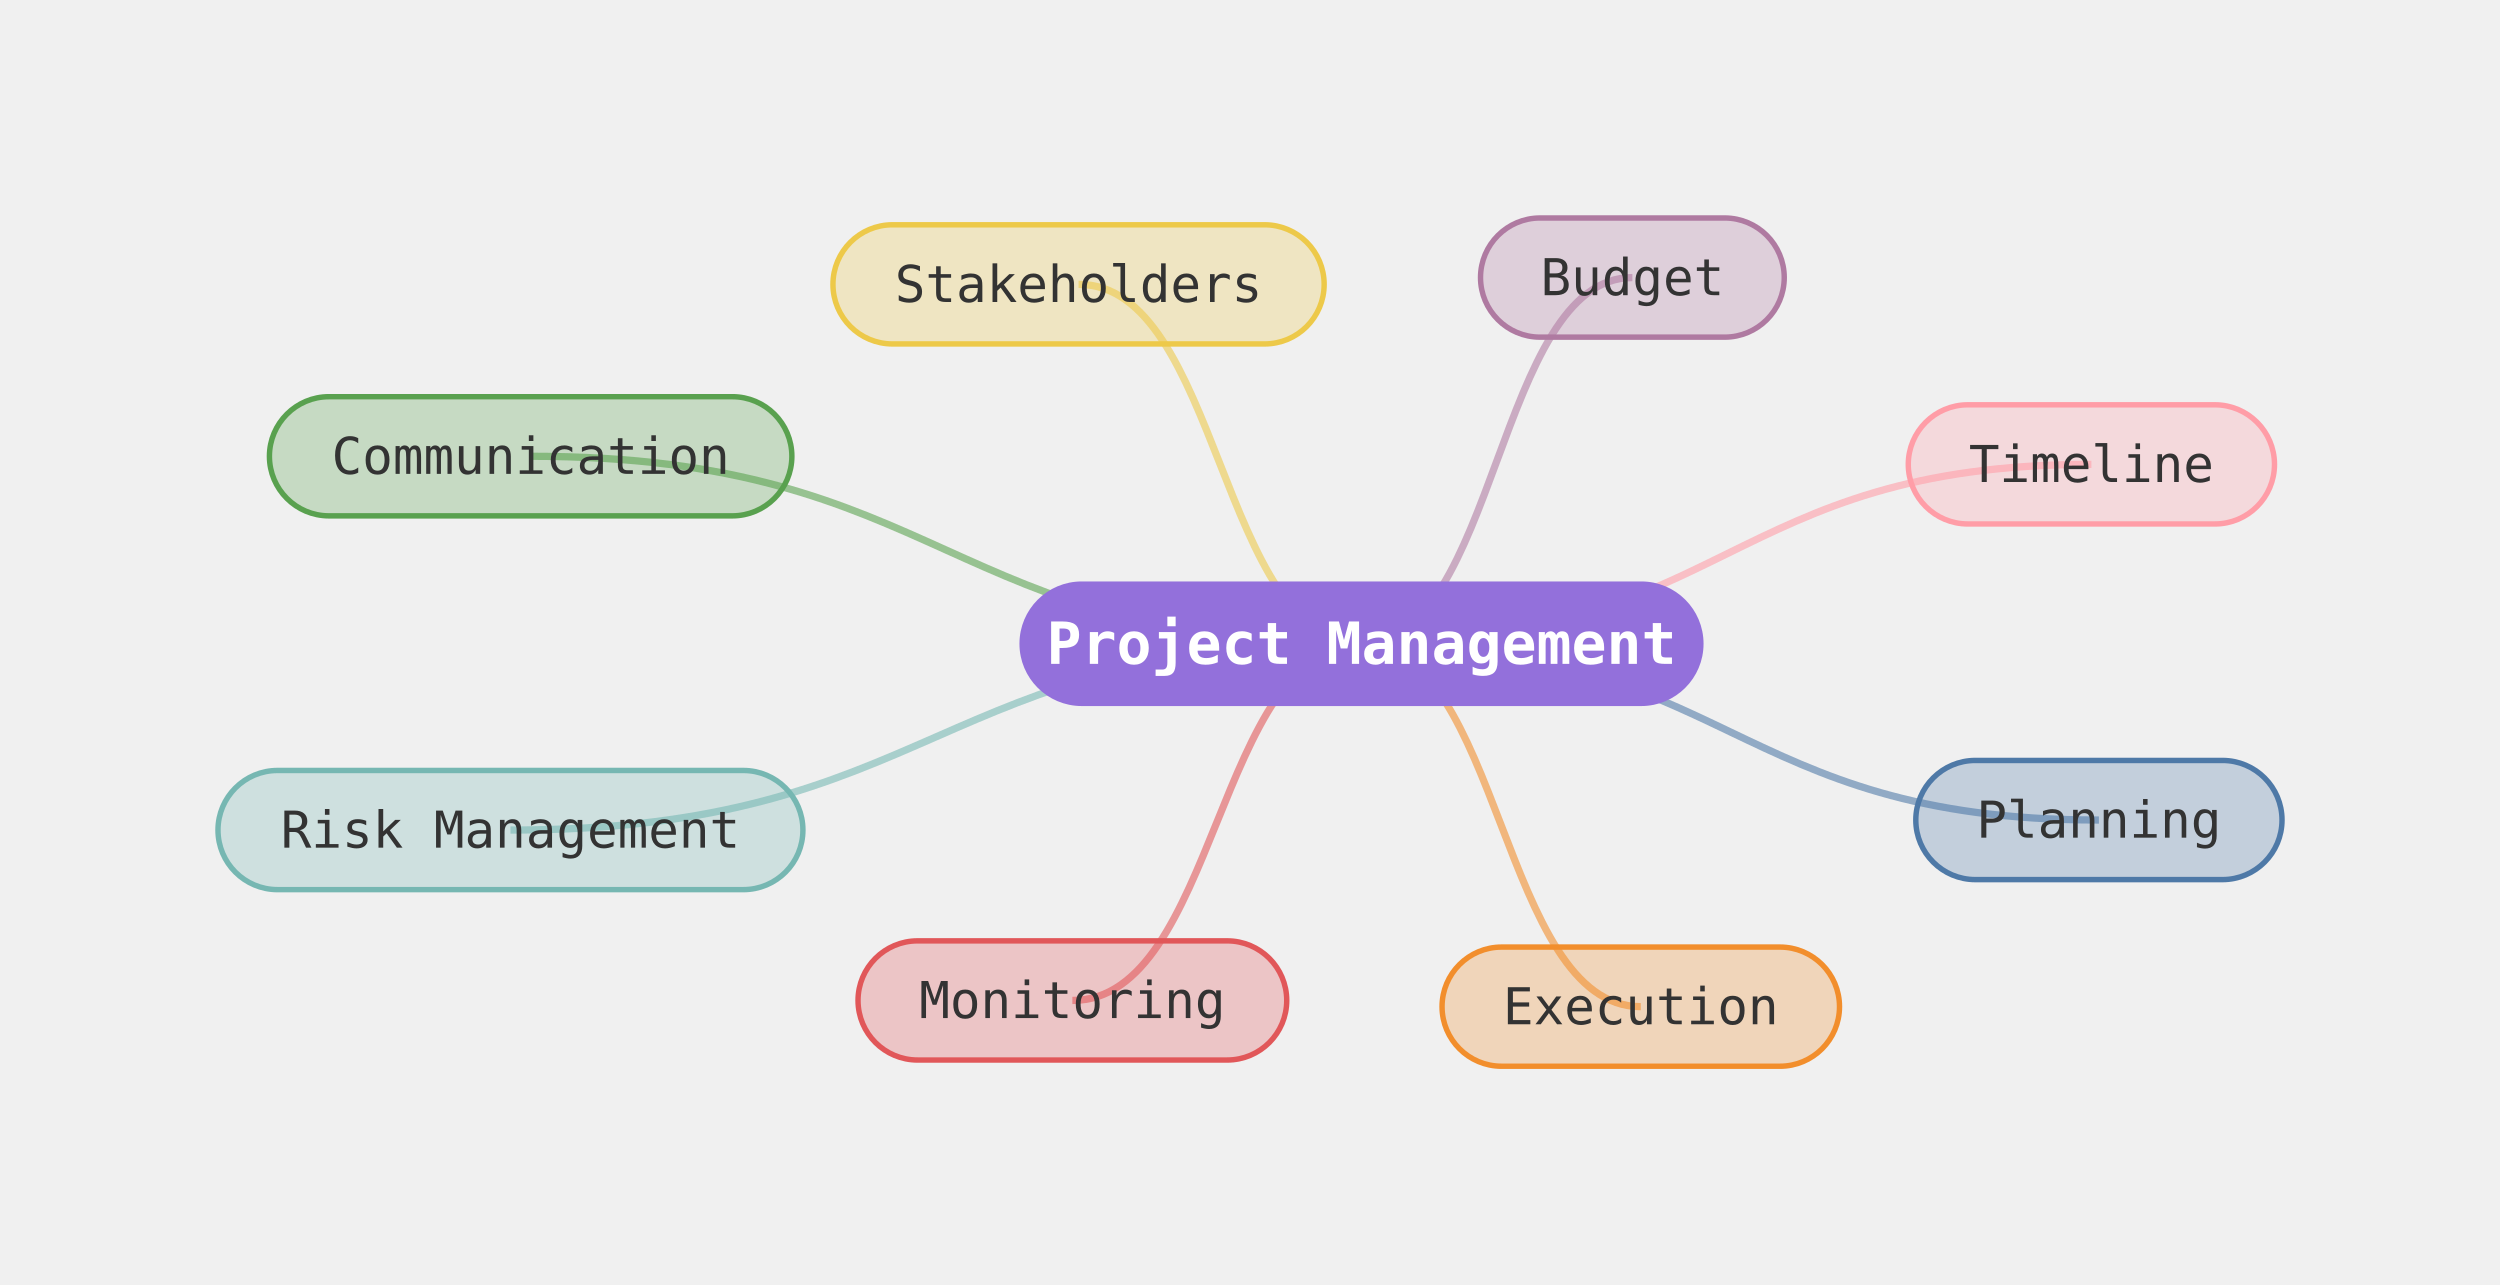
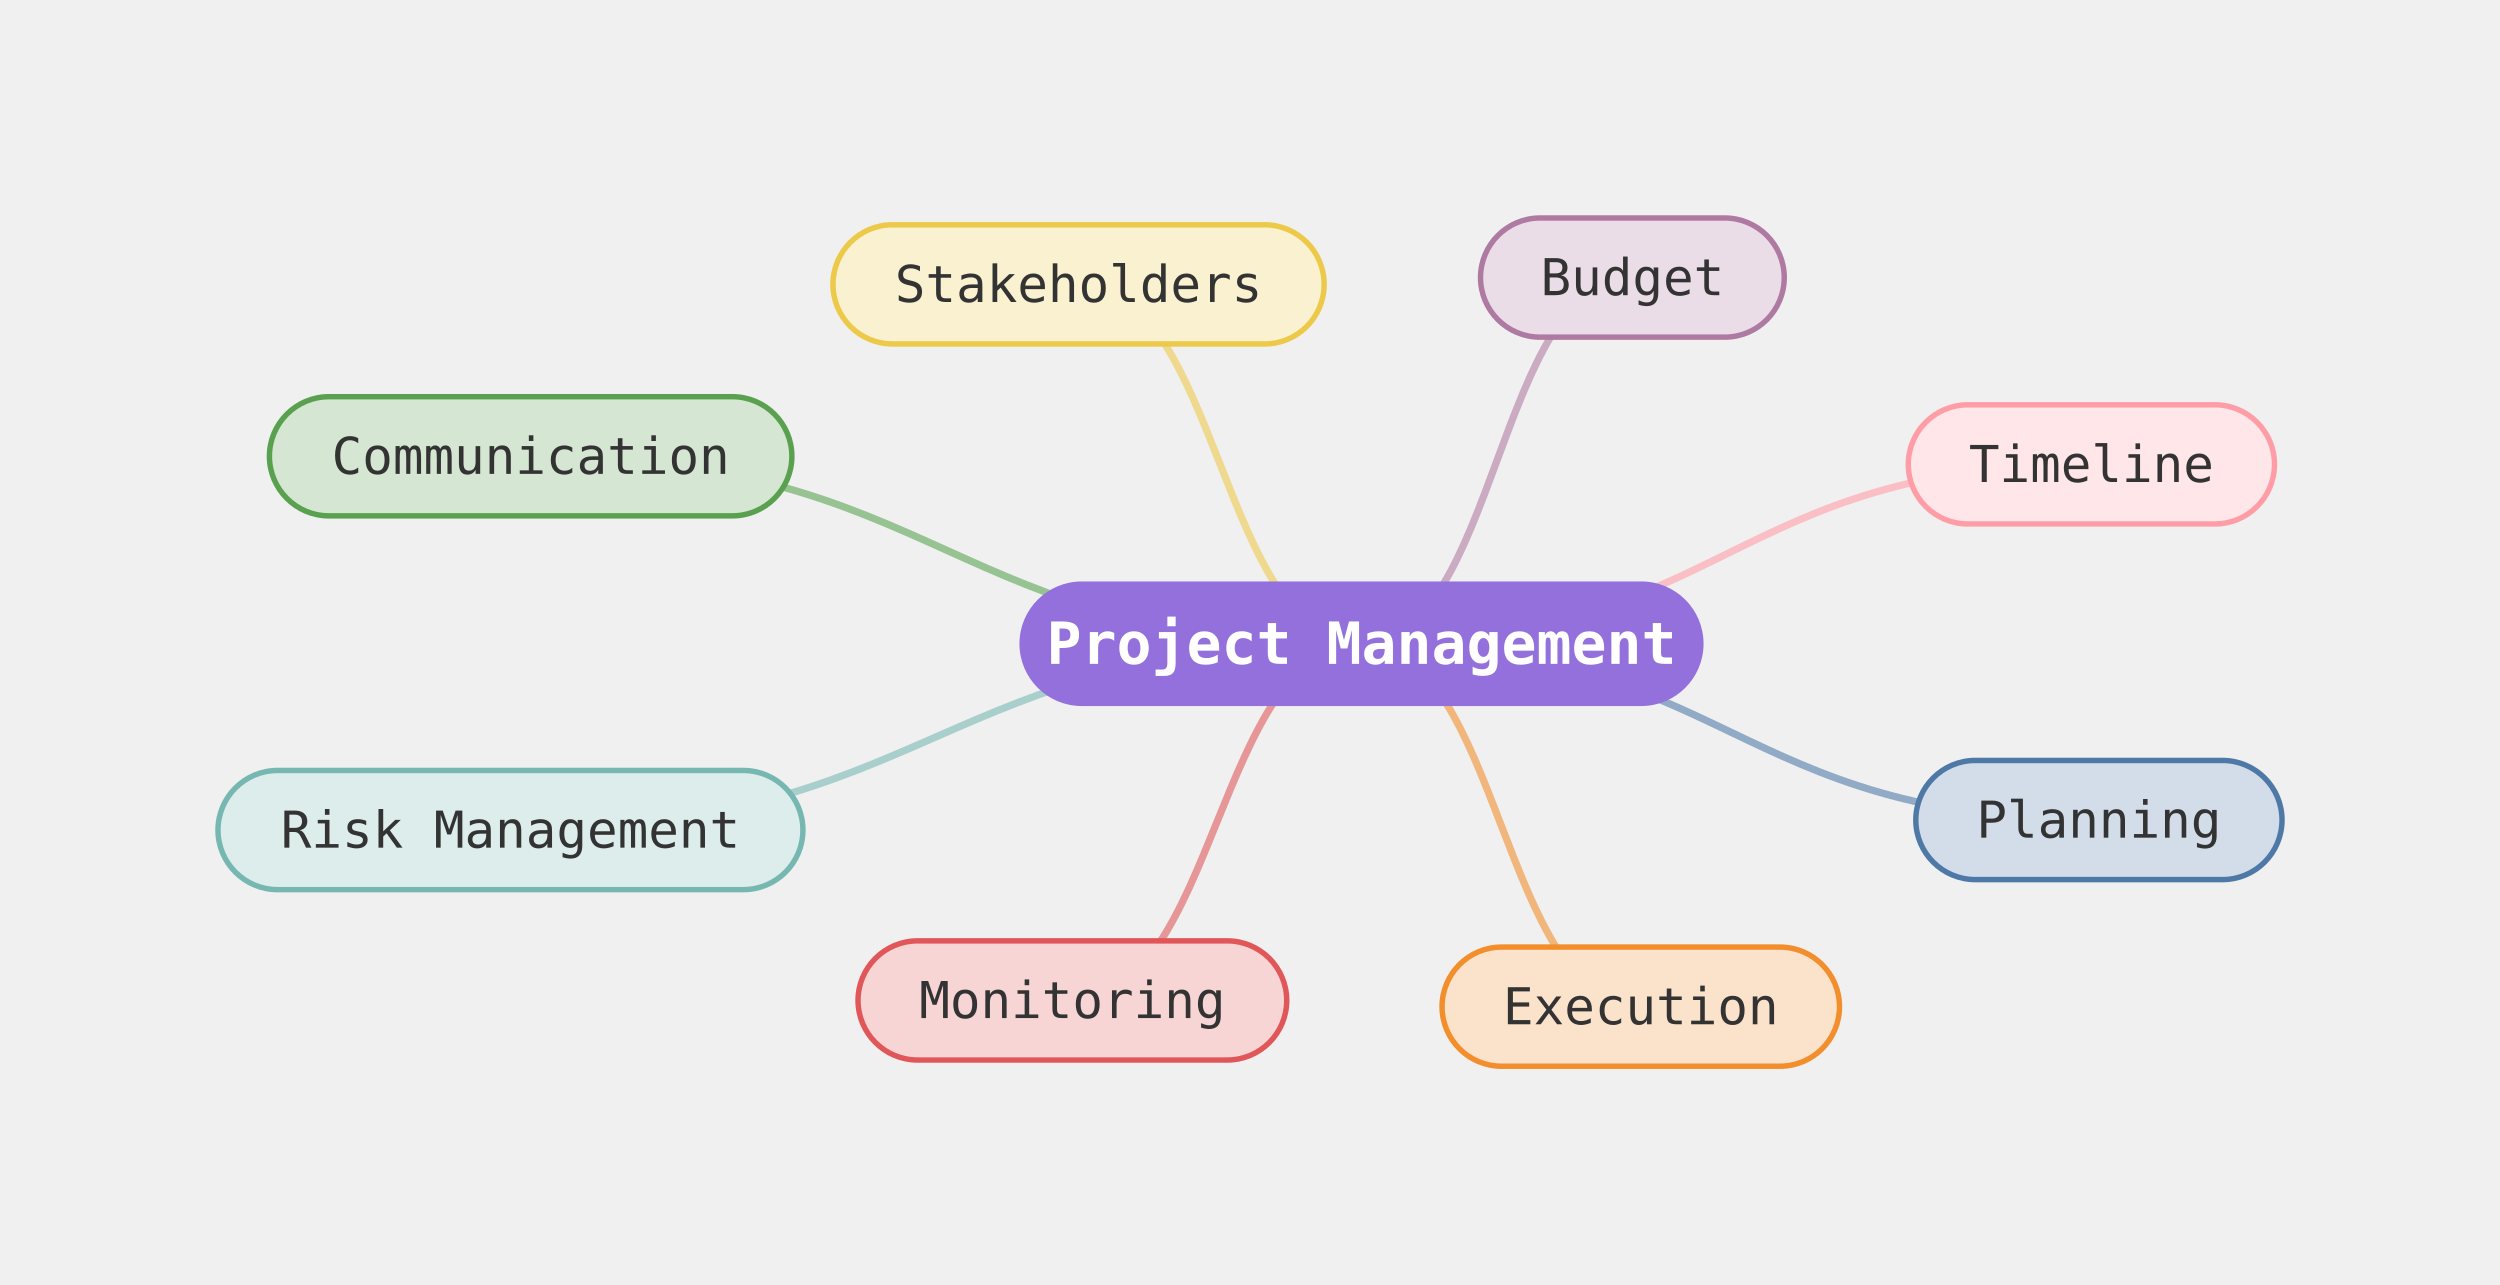
<svg xmlns="http://www.w3.org/2000/svg" viewBox="0 0 688.12 353.48" width="688.12" height="353.48">
  <g transform="translate(20, 20)">
    <path d="M354.75 157.19 C456.24 157.19 456.24 205.71 557.72 205.71" fill="none" stroke="#4e79a796" stroke-width="2" />
    <path d="M354.75 157.19 C393.19 157.19 393.19 257.08 431.62 257.08" fill="none" stroke="#f28e2c96" stroke-width="2" />
    <path d="M354.75 157.19 C314.96 157.19 314.96 255.37 275.17 255.37" fill="none" stroke="#e1575996" stroke-width="2" />
    <path d="M354.75 157.19 C237.63 157.19 237.63 208.47 120.5 208.47" fill="none" stroke="#76b7b296" stroke-width="2" />
    <path d="M354.75 157.19 C240.41 157.19 240.41 105.59 126.06 105.59" fill="none" stroke="#59a14f96" stroke-width="2" />
    <path d="M354.75 157.19 C315.81 157.19 315.81 58.27 276.87 58.27" fill="none" stroke="#edc94996" stroke-width="2" />
    <path d="M354.75 157.19 C392.03 157.19 392.03 56.4 429.31 56.4" fill="none" stroke="#af7aa196" stroke-width="2" />
    <path d="M354.75 157.19 C455.2 157.19 455.2 107.82 555.65 107.82" fill="none" stroke="#ff9da796" stroke-width="2" />
    <rect x="261.35" y="140.79" width="186.8" height="32.8" rx="16.4" ry="16.4" fill="#9370db" stroke="#9370db" stroke-width="1.5" />
    <text x="354.75" y="157.19" text-anchor="middle" dominant-baseline="central" font-size="16px" font-family="'Intel One Mono', 'SF Mono', 'Cascadia Code', 'JetBrains Mono', 'Fira Code', 'Consolas', 'Menlo', monospace" fill="#ffffff" font-weight="bold">Project Management</text>
-     <rect x="507.32" y="189.31" width="100.8" height="32.8" rx="16.4" ry="16.4" fill="#4e79a746" stroke="#4e79a7" stroke-width="1.5" />
+     <rect x="507.32" y="189.31" width="100.8" height="32.8" rx="16.4" ry="16.4" fill="#d2dde9" stroke="#4e79a7" stroke-width="1.5" />
    <text x="557.72" y="205.71" text-anchor="middle" dominant-baseline="central" font-size="14px" font-family="'Intel One Mono', 'SF Mono', 'Cascadia Code', 'JetBrains Mono', 'Fira Code', 'Consolas', 'Menlo', monospace" fill="#333333">Planning</text>
-     <rect x="376.92" y="240.68" width="109.4" height="32.8" rx="16.4" ry="16.4" fill="#f28e2c46" stroke="#f28e2c" stroke-width="1.5" />
+     <rect x="376.92" y="240.68" width="109.4" height="32.8" rx="16.4" ry="16.4" fill="#fbe2ca" stroke="#f28e2c" stroke-width="1.5" />
    <text x="431.62" y="257.08" text-anchor="middle" dominant-baseline="central" font-size="14px" font-family="'Intel One Mono', 'SF Mono', 'Cascadia Code', 'JetBrains Mono', 'Fira Code', 'Consolas', 'Menlo', monospace" fill="#333333">Execution</text>
-     <rect x="216.17" y="238.97" width="118" height="32.8" rx="16.4" ry="16.4" fill="#e1575946" stroke="#e15759" stroke-width="1.5" />
+     <rect x="216.17" y="238.97" width="118" height="32.8" rx="16.4" ry="16.4" fill="#f7d5d5" stroke="#e15759" stroke-width="1.5" />
    <text x="275.17" y="255.37" text-anchor="middle" dominant-baseline="central" font-size="14px" font-family="'Intel One Mono', 'SF Mono', 'Cascadia Code', 'JetBrains Mono', 'Fira Code', 'Consolas', 'Menlo', monospace" fill="#333333">Monitoring</text>
-     <rect x="40" y="192.07" width="161" height="32.8" rx="16.4" ry="16.4" fill="#76b7b246" stroke="#76b7b2" stroke-width="1.5" />
+     <rect x="40" y="192.07" width="161" height="32.8" rx="16.4" ry="16.4" fill="#dcedeb" stroke="#76b7b2" stroke-width="1.5" />
    <text x="120.5" y="208.47" text-anchor="middle" dominant-baseline="central" font-size="14px" font-family="'Intel One Mono', 'SF Mono', 'Cascadia Code', 'JetBrains Mono', 'Fira Code', 'Consolas', 'Menlo', monospace" fill="#333333">Risk Management</text>
-     <rect x="54.16" y="89.19" width="143.8" height="32.8" rx="16.4" ry="16.4" fill="#59a14f46" stroke="#59a14f" stroke-width="1.5" />
+     <rect x="54.16" y="89.19" width="143.8" height="32.8" rx="16.4" ry="16.4" fill="#d5e7d3" stroke="#59a14f" stroke-width="1.5" />
    <text x="126.06" y="105.59" text-anchor="middle" dominant-baseline="central" font-size="14px" font-family="'Intel One Mono', 'SF Mono', 'Cascadia Code', 'JetBrains Mono', 'Fira Code', 'Consolas', 'Menlo', monospace" fill="#333333">Communication</text>
-     <rect x="209.27" y="41.87" width="135.2" height="32.8" rx="16.4" ry="16.4" fill="#edc94946" stroke="#edc949" stroke-width="1.5" />
+     <rect x="209.27" y="41.87" width="135.2" height="32.8" rx="16.4" ry="16.4" fill="#faf1d1" stroke="#edc949" stroke-width="1.5" />
    <text x="276.87" y="58.27" text-anchor="middle" dominant-baseline="central" font-size="14px" font-family="'Intel One Mono', 'SF Mono', 'Cascadia Code', 'JetBrains Mono', 'Fira Code', 'Consolas', 'Menlo', monospace" fill="#333333">Stakeholders</text>
-     <rect x="387.51" y="40" width="83.6" height="32.8" rx="16.4" ry="16.4" fill="#af7aa146" stroke="#af7aa1" stroke-width="1.5" />
+     <rect x="387.51" y="40" width="83.6" height="32.8" rx="16.4" ry="16.4" fill="#ebdde7" stroke="#af7aa1" stroke-width="1.5" />
    <text x="429.31" y="56.4" text-anchor="middle" dominant-baseline="central" font-size="14px" font-family="'Intel One Mono', 'SF Mono', 'Cascadia Code', 'JetBrains Mono', 'Fira Code', 'Consolas', 'Menlo', monospace" fill="#333333">Budget</text>
-     <rect x="505.25" y="91.42" width="100.8" height="32.8" rx="16.4" ry="16.4" fill="#ff9da746" stroke="#ff9da7" stroke-width="1.5" />
+     <rect x="505.25" y="91.42" width="100.8" height="32.8" rx="16.4" ry="16.4" fill="#ffe6e9" stroke="#ff9da7" stroke-width="1.5" />
    <text x="555.65" y="107.82" text-anchor="middle" dominant-baseline="central" font-size="14px" font-family="'Intel One Mono', 'SF Mono', 'Cascadia Code', 'JetBrains Mono', 'Fira Code', 'Consolas', 'Menlo', monospace" fill="#333333">Timeline</text>
  </g>
</svg>
